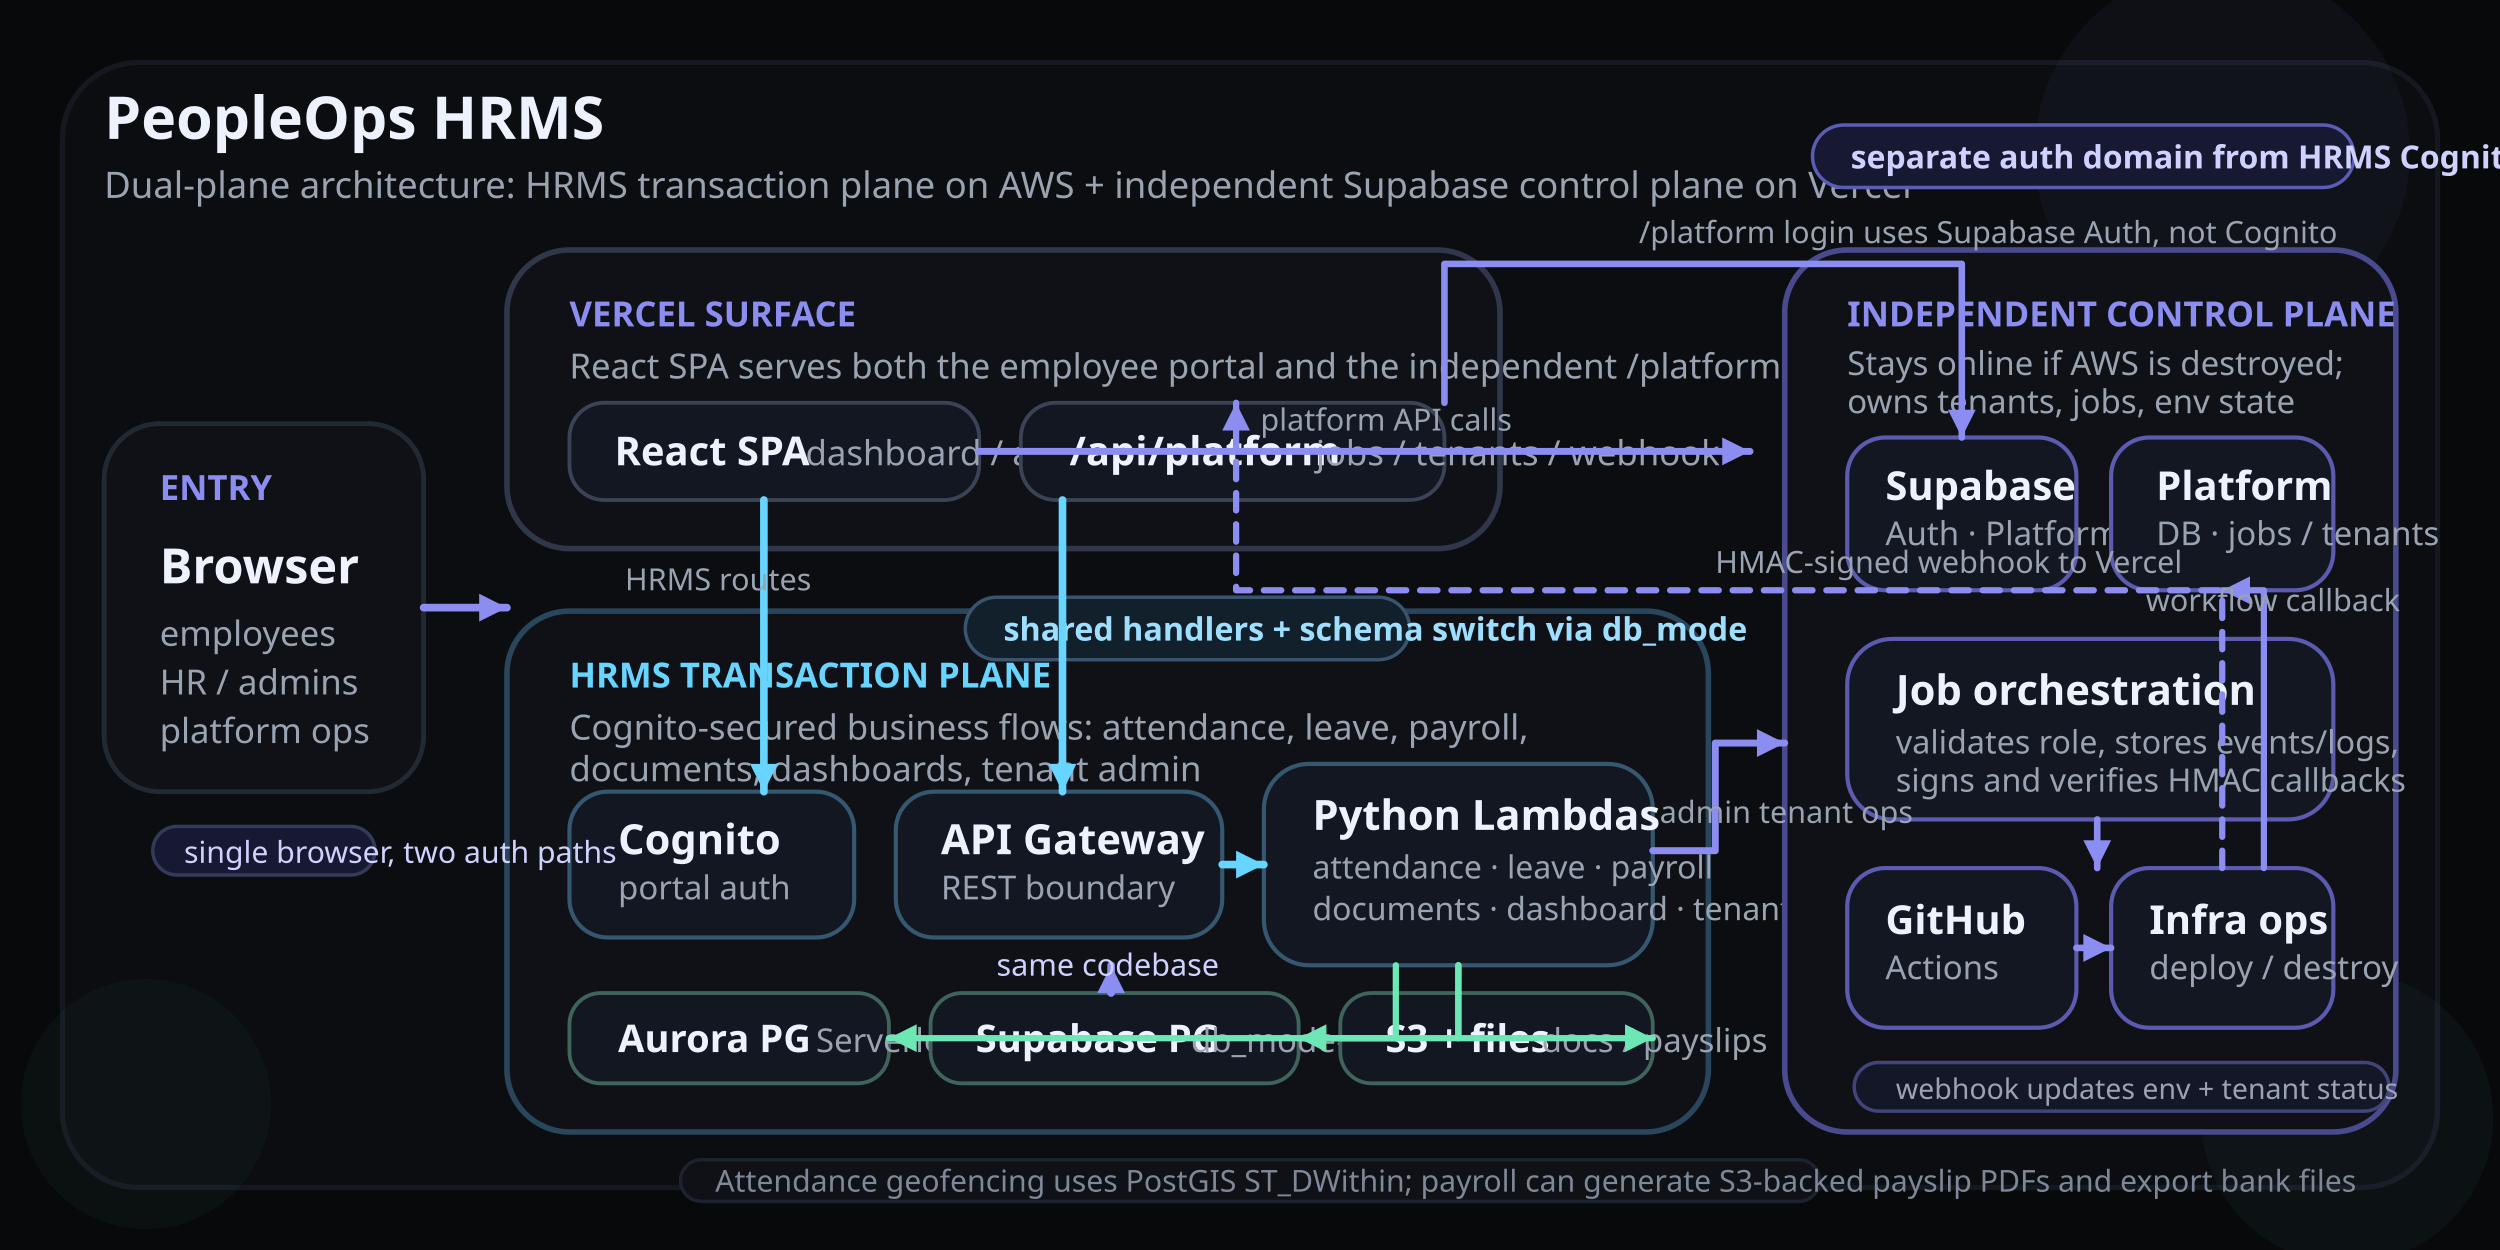
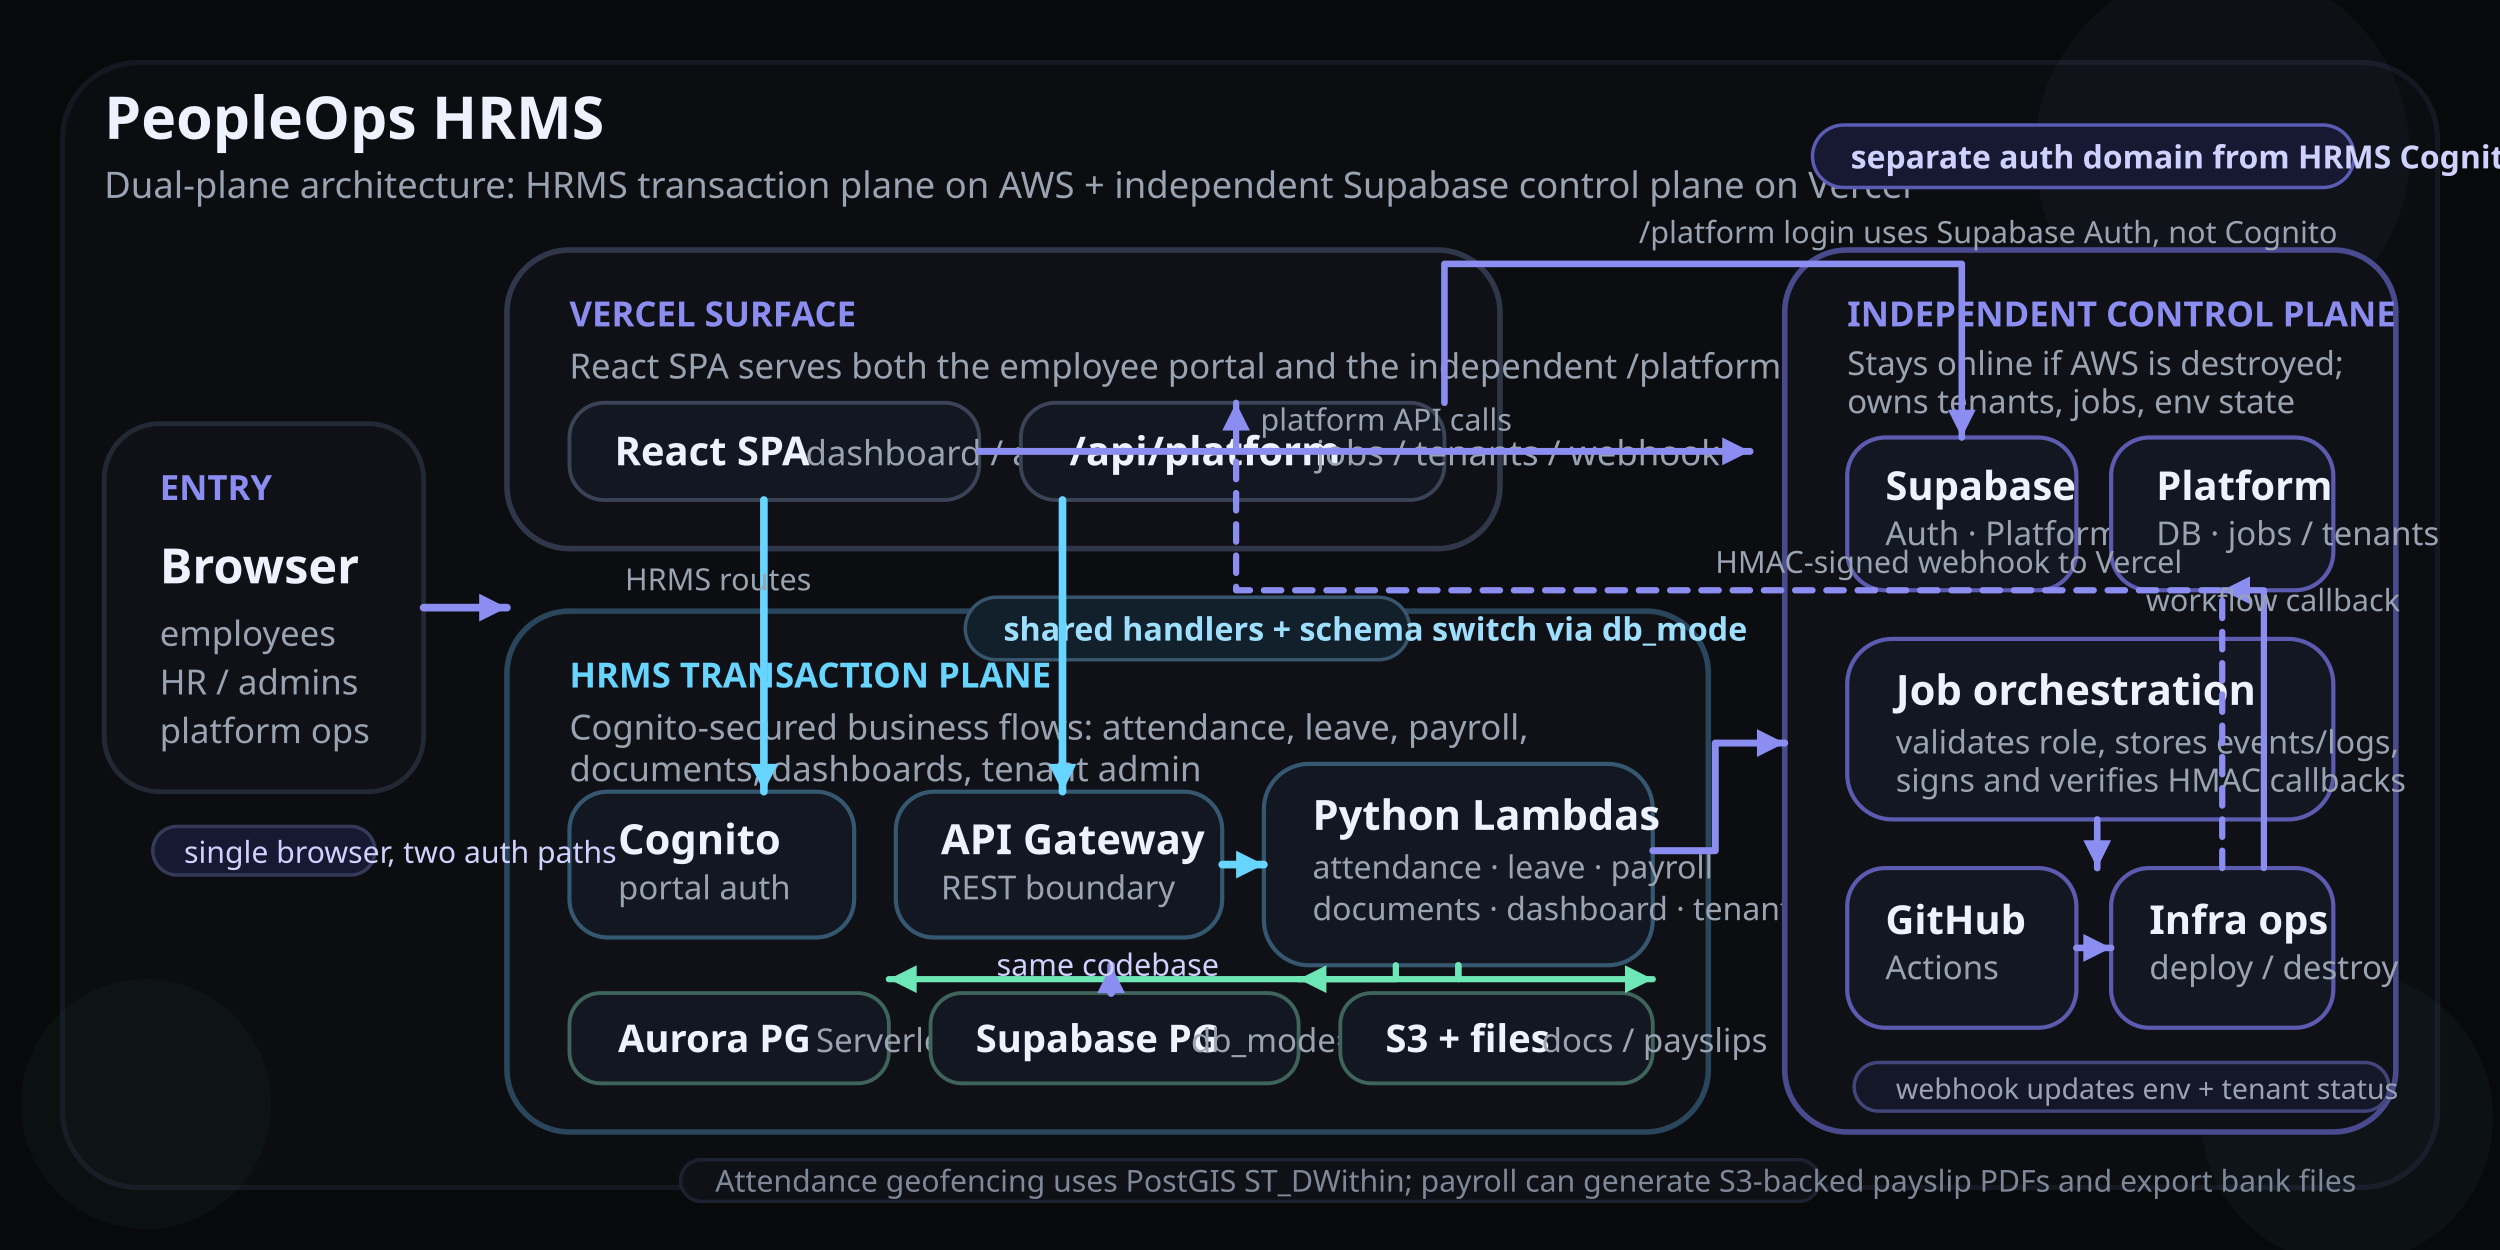
<svg xmlns="http://www.w3.org/2000/svg" viewBox="0 0 720 360">
  <rect x="0" y="0" width="720" height="360" fill="#08090a" />
  <rect x="18" y="18" width="684" height="324" rx="22" fill="#0b0d10" stroke="#151821" stroke-width="1.5" />
  <circle cx="640" cy="44" r="54" fill="#8b8df0" opacity="0.05" />
  <circle cx="676" cy="322" r="42" fill="#67d5ff" opacity="0.04" />
  <circle cx="42" cy="318" r="36" fill="#6ee7b7" opacity="0.035" />
  <text x="30" y="40" fill="#eef2ff" font-family="sans-serif" font-size="17" font-weight="700">PeopleOps HRMS</text>
  <text x="30" y="57" fill="#9aa3b2" font-family="sans-serif" font-size="10.5">Dual-plane architecture: HRMS transaction plane on AWS + independent Supabase control plane on Vercel</text>
  <rect x="30" y="122" width="92" height="106" rx="16" fill="#0f1116" stroke="#222834" stroke-width="1.4" />
  <text x="46" y="144" fill="#8b8df0" font-family="sans-serif" font-size="10" font-weight="700">ENTRY</text>
  <text x="46" y="168" fill="#eef2ff" font-family="sans-serif" font-size="14" font-weight="700">Browser</text>
  <text x="46" y="186" fill="#9aa3b2" font-family="sans-serif" font-size="10">employees</text>
  <text x="46" y="200" fill="#9aa3b2" font-family="sans-serif" font-size="10">HR / admins</text>
  <text x="46" y="214" fill="#9aa3b2" font-family="sans-serif" font-size="10">platform ops</text>
  <rect x="146" y="72" width="286" height="86" rx="18" fill="#0f1116" stroke="#30374a" stroke-width="1.6" />
  <text x="164" y="94" fill="#8b8df0" font-family="sans-serif" font-size="10" font-weight="700">VERCEL SURFACE</text>
  <text x="164" y="109" fill="#9aa3b2" font-family="sans-serif" font-size="10">React SPA serves both the employee portal and the independent /platform console</text>
  <rect x="164" y="116" width="118" height="28" rx="10" fill="#121722" stroke="#3b4356" stroke-width="1.1" />
  <text x="177" y="134" fill="#eef2ff" font-family="sans-serif" font-size="11.5" font-weight="700">React SPA</text>
  <text x="232" y="134" fill="#9aa3b2" font-family="sans-serif" font-size="10">dashboard / admin / payroll</text>
  <rect x="294" y="116" width="122" height="28" rx="10" fill="#121722" stroke="#3b4356" stroke-width="1.1" />
  <text x="308" y="134" fill="#eef2ff" font-family="sans-serif" font-size="11.5" font-weight="700">/api/platform</text>
  <text x="379" y="134" fill="#9aa3b2" font-family="sans-serif" font-size="10">jobs / tenants / webhook</text>
  <rect x="146" y="176" width="346" height="150" rx="18" fill="#0f1116" stroke="#29465c" stroke-width="1.6" />
  <text x="164" y="198" fill="#67d5ff" font-family="sans-serif" font-size="10" font-weight="700">HRMS TRANSACTION PLANE</text>
  <text x="164" y="213" fill="#9aa3b2" font-family="sans-serif" font-size="10">Cognito-secured business flows: attendance, leave, payroll,</text>
  <text x="164" y="225" fill="#9aa3b2" font-family="sans-serif" font-size="10">documents, dashboards, tenant admin</text>
  <rect x="164" y="228" width="82" height="42" rx="11" fill="#121722" stroke="#355870" stroke-width="1.2" />
  <text x="178" y="246" fill="#eef2ff" font-family="sans-serif" font-size="12" font-weight="700">Cognito</text>
  <text x="178" y="259" fill="#9aa3b2" font-family="sans-serif" font-size="9.5">portal auth</text>
  <rect x="258" y="228" width="94" height="42" rx="11" fill="#121722" stroke="#355870" stroke-width="1.2" />
  <text x="271" y="246" fill="#eef2ff" font-family="sans-serif" font-size="12" font-weight="700">API Gateway</text>
  <text x="271" y="259" fill="#9aa3b2" font-family="sans-serif" font-size="9.5">REST boundary</text>
  <rect x="364" y="220" width="112" height="58" rx="13" fill="#121722" stroke="#355870" stroke-width="1.2" />
  <text x="378" y="239" fill="#eef2ff" font-family="sans-serif" font-size="12" font-weight="700">Python Lambdas</text>
  <text x="378" y="253" fill="#9aa3b2" font-family="sans-serif" font-size="9.2">attendance · leave · payroll</text>
  <text x="378" y="265" fill="#9aa3b2" font-family="sans-serif" font-size="9.2">documents · dashboard · tenants</text>
  <rect x="164" y="286" width="92" height="26" rx="9" fill="#121722" stroke="#3f645c" stroke-width="1.1" />
  <text x="178" y="303" fill="#eef2ff" font-family="sans-serif" font-size="11" font-weight="700">Aurora PG</text>
  <text x="235" y="303" fill="#9aa3b2" font-family="sans-serif" font-size="9.5">Serverless v2</text>
  <rect x="268" y="286" width="106" height="26" rx="9" fill="#121722" stroke="#3f645c" stroke-width="1.1" />
  <text x="281" y="303" fill="#eef2ff" font-family="sans-serif" font-size="11" font-weight="700">Supabase PG</text>
  <text x="343" y="303" fill="#9aa3b2" font-family="sans-serif" font-size="9.5">db_mode=supabase</text>
  <rect x="386" y="286" width="90" height="26" rx="9" fill="#121722" stroke="#3f645c" stroke-width="1.1" />
  <text x="399" y="303" fill="#eef2ff" font-family="sans-serif" font-size="11" font-weight="700">S3 + files</text>
  <text x="444" y="303" fill="#9aa3b2" font-family="sans-serif" font-size="9.5">docs / payslips</text>
  <rect x="278" y="172" width="128" height="18" rx="9" fill="#12202b" stroke="#39556e" stroke-width="1" />
  <text x="289" y="184.5" fill="#9edfff" font-family="sans-serif" font-size="9.3" font-weight="700">shared handlers + schema switch via db_mode</text>
  <rect x="514" y="72" width="176" height="254" rx="18" fill="#0f1116" stroke="#494b8e" stroke-width="1.6" />
  <text x="532" y="94" fill="#8b8df0" font-family="sans-serif" font-size="10" font-weight="700">INDEPENDENT CONTROL PLANE</text>
  <text x="532" y="108" fill="#9aa3b2" font-family="sans-serif" font-size="9.5">Stays online if AWS is destroyed;</text>
  <text x="532" y="119" fill="#9aa3b2" font-family="sans-serif" font-size="9.5">owns tenants, jobs, env state</text>
  <rect x="532" y="126" width="66" height="44" rx="11" fill="#121722" stroke="#5c5bb0" stroke-width="1.2" />
  <text x="543" y="144" fill="#eef2ff" font-family="sans-serif" font-size="11.5" font-weight="700">Supabase</text>
  <text x="543" y="157" fill="#9aa3b2" font-family="sans-serif" font-size="9.5">Auth · PlatformOwner</text>
  <rect x="608" y="126" width="64" height="44" rx="11" fill="#121722" stroke="#5c5bb0" stroke-width="1.2" />
  <text x="621" y="144" fill="#eef2ff" font-family="sans-serif" font-size="11.5" font-weight="700">Platform</text>
  <text x="621" y="157" fill="#9aa3b2" font-family="sans-serif" font-size="9.5">DB · jobs / tenants</text>
  <rect x="532" y="184" width="140" height="52" rx="13" fill="#121722" stroke="#5c5bb0" stroke-width="1.2" />
  <text x="546" y="203" fill="#eef2ff" font-family="sans-serif" font-size="12" font-weight="700">Job orchestration</text>
  <text x="546" y="217" fill="#9aa3b2" font-family="sans-serif" font-size="9.3">validates role, stores events/logs,</text>
  <text x="546" y="228" fill="#9aa3b2" font-family="sans-serif" font-size="9.3">signs and verifies HMAC callbacks</text>
  <rect x="532" y="250" width="66" height="46" rx="11" fill="#121722" stroke="#5c5bb0" stroke-width="1.2" />
  <text x="543" y="269" fill="#eef2ff" font-family="sans-serif" font-size="11.5" font-weight="700">GitHub</text>
  <text x="543" y="282" fill="#9aa3b2" font-family="sans-serif" font-size="9.5">Actions</text>
  <rect x="608" y="250" width="64" height="46" rx="11" fill="#121722" stroke="#5c5bb0" stroke-width="1.2" />
  <text x="619" y="269" fill="#eef2ff" font-family="sans-serif" font-size="11.5" font-weight="700">Infra ops</text>
  <text x="619" y="282" fill="#9aa3b2" font-family="sans-serif" font-size="9.5">deploy / destroy</text>
  <rect x="522" y="36" width="156" height="18" rx="9" fill="#171933" stroke="#5b5cb4" stroke-width="1" />
  <text x="533" y="48.5" fill="#cfd2ff" font-family="sans-serif" font-size="9.2" font-weight="700">separate auth domain from HRMS Cognito</text>
  <rect x="534" y="306" width="154" height="14" rx="7" fill="#141727" stroke="#424579" stroke-width="1" />
  <text x="546" y="316.5" fill="#9aa3b2" font-family="sans-serif" font-size="8.2">webhook updates env + tenant status</text>
  <rect x="196" y="334" width="328" height="12" rx="6" fill="#0f1116" stroke="#1d2230" stroke-width="1" />
  <text x="206" y="343.2" fill="#7f8898" font-family="sans-serif" font-size="8.7">Attendance geofencing uses PostGIS ST_DWithin; payroll can generate S3-backed payslip PDFs and export bank files</text>
  <path d="M122 175 L146 175" fill="none" stroke="#8b8df0" stroke-width="2.2" stroke-linecap="round" />
  <polygon points="146,175 138,171 138,179" fill="#8b8df0" />
  <path d="M282 130 L504 130" fill="none" stroke="#8b8df0" stroke-width="2" stroke-linecap="round" />
  <polygon points="504,130 496,126 496,134" fill="#8b8df0" />
  <text x="363" y="124" fill="#9aa3b2" font-family="sans-serif" font-size="8.8">platform API calls</text>
  <path d="M220 144 L220 228" fill="none" stroke="#67d5ff" stroke-width="2.2" stroke-linecap="round" />
  <polygon points="220,228 216,220 224,220" fill="#67d5ff" />
  <text x="180" y="170" fill="#9aa3b2" font-family="sans-serif" font-size="8.8">HRMS routes</text>
  <path d="M306 144 L306 228" fill="none" stroke="#67d5ff" stroke-width="2.2" stroke-linecap="round" />
  <polygon points="306,228 302,220 310,220" fill="#67d5ff" />
  <path d="M352 249 L364 249" fill="none" stroke="#67d5ff" stroke-width="2.2" stroke-linecap="round" />
  <polygon points="364,249 356,245 356,253" fill="#67d5ff" />
  <path d="M476 245 L494 245 L494 214 L514 214" fill="none" stroke="#8b8df0" stroke-width="2" stroke-linecap="round" stroke-linejoin="round" />
  <polygon points="514,214 506,210 506,218" fill="#8b8df0" />
-   <text x="478" y="237" fill="#9aa3b2" font-family="sans-serif" font-size="8.8">admin tenant ops</text>
-   <path d="M420 278 L420 299 L374 299" fill="none" stroke="#6ee7b7" stroke-width="1.8" stroke-linecap="round" stroke-linejoin="round" />
-   <polygon points="374,299 382,295 382,303" fill="#6ee7b7" />
-   <path d="M420 278 L420 299 L476 299" fill="none" stroke="#6ee7b7" stroke-width="1.8" stroke-linecap="round" stroke-linejoin="round" />
-   <polygon points="476,299 468,295 468,303" fill="#6ee7b7" />
-   <path d="M402 278 L402 299 L256 299" fill="none" stroke="#6ee7b7" stroke-width="1.8" stroke-linecap="round" stroke-linejoin="round" />
-   <polygon points="256,299 264,295 264,303" fill="#6ee7b7" />
+   <path d="M420 278 L420 282 L374 282" fill="none" stroke="#6ee7b7" stroke-width="1.8" stroke-linecap="round" stroke-linejoin="round" />
+   <polygon points="374,282 382,278 382,286" fill="#6ee7b7" />
+   <path d="M420 278 L420 282 L476 282" fill="none" stroke="#6ee7b7" stroke-width="1.8" stroke-linecap="round" stroke-linejoin="round" />
+   <polygon points="476,282 468,278 468,286" fill="#6ee7b7" />
+   <path d="M402 278 L402 282 L256 282" fill="none" stroke="#6ee7b7" stroke-width="1.8" stroke-linecap="round" stroke-linejoin="round" />
+   <polygon points="256,282 264,278 264,286" fill="#6ee7b7" />
  <path d="M320 286 L320 278" fill="none" stroke="#8b8df0" stroke-width="2.2" stroke-linecap="round" />
  <polygon points="320,278 316,286 324,286" fill="#8b8df0" />
  <text x="287" y="281" fill="#cfd2ff" font-family="sans-serif" font-size="8.8">same codebase</text>
  <path d="M416 116 L416 76 L565 76 L565 126" fill="none" stroke="#8b8df0" stroke-width="1.9" stroke-linecap="round" stroke-linejoin="round" />
  <polygon points="565,126 561,118 569,118" fill="#8b8df0" />
  <text x="472" y="70" fill="#9aa3b2" font-family="sans-serif" font-size="8.8">/platform login uses Supabase Auth, not Cognito</text>
  <path d="M604 236 L604 250" fill="none" stroke="#8b8df0" stroke-width="1.9" stroke-linecap="round" />
  <polygon points="604,250 600,242 608,242" fill="#8b8df0" />
  <path d="M598 273 L608 273" fill="none" stroke="#8b8df0" stroke-width="1.9" stroke-linecap="round" />
  <polygon points="608,273 600,269 600,277" fill="#8b8df0" />
  <path d="M652 250 L652 170 L640 170" fill="none" stroke="#8b8df0" stroke-width="1.8" stroke-linecap="round" stroke-linejoin="round" />
  <polygon points="640,170 648,166 648,174" fill="#8b8df0" />
  <text x="618" y="176" fill="#9aa3b2" font-family="sans-serif" font-size="8.8">workflow callback</text>
  <path d="M640 250 L640 170 L356 170 L356 116" fill="none" stroke="#8b8df0" stroke-width="1.8" stroke-dasharray="5 4" stroke-linecap="round" stroke-linejoin="round" />
  <polygon points="356,116 352,124 360,124" fill="#8b8df0" />
  <text x="494" y="165" fill="#9aa3b2" font-family="sans-serif" font-size="8.8">HMAC-signed webhook to Vercel</text>
  <rect x="44" y="238" width="64" height="14" rx="7" fill="#171933" stroke="#353a58" stroke-width="1" />
  <text x="53" y="248.5" fill="#cfd2ff" font-family="sans-serif" font-size="8.7">single browser, two auth paths</text>
</svg>
